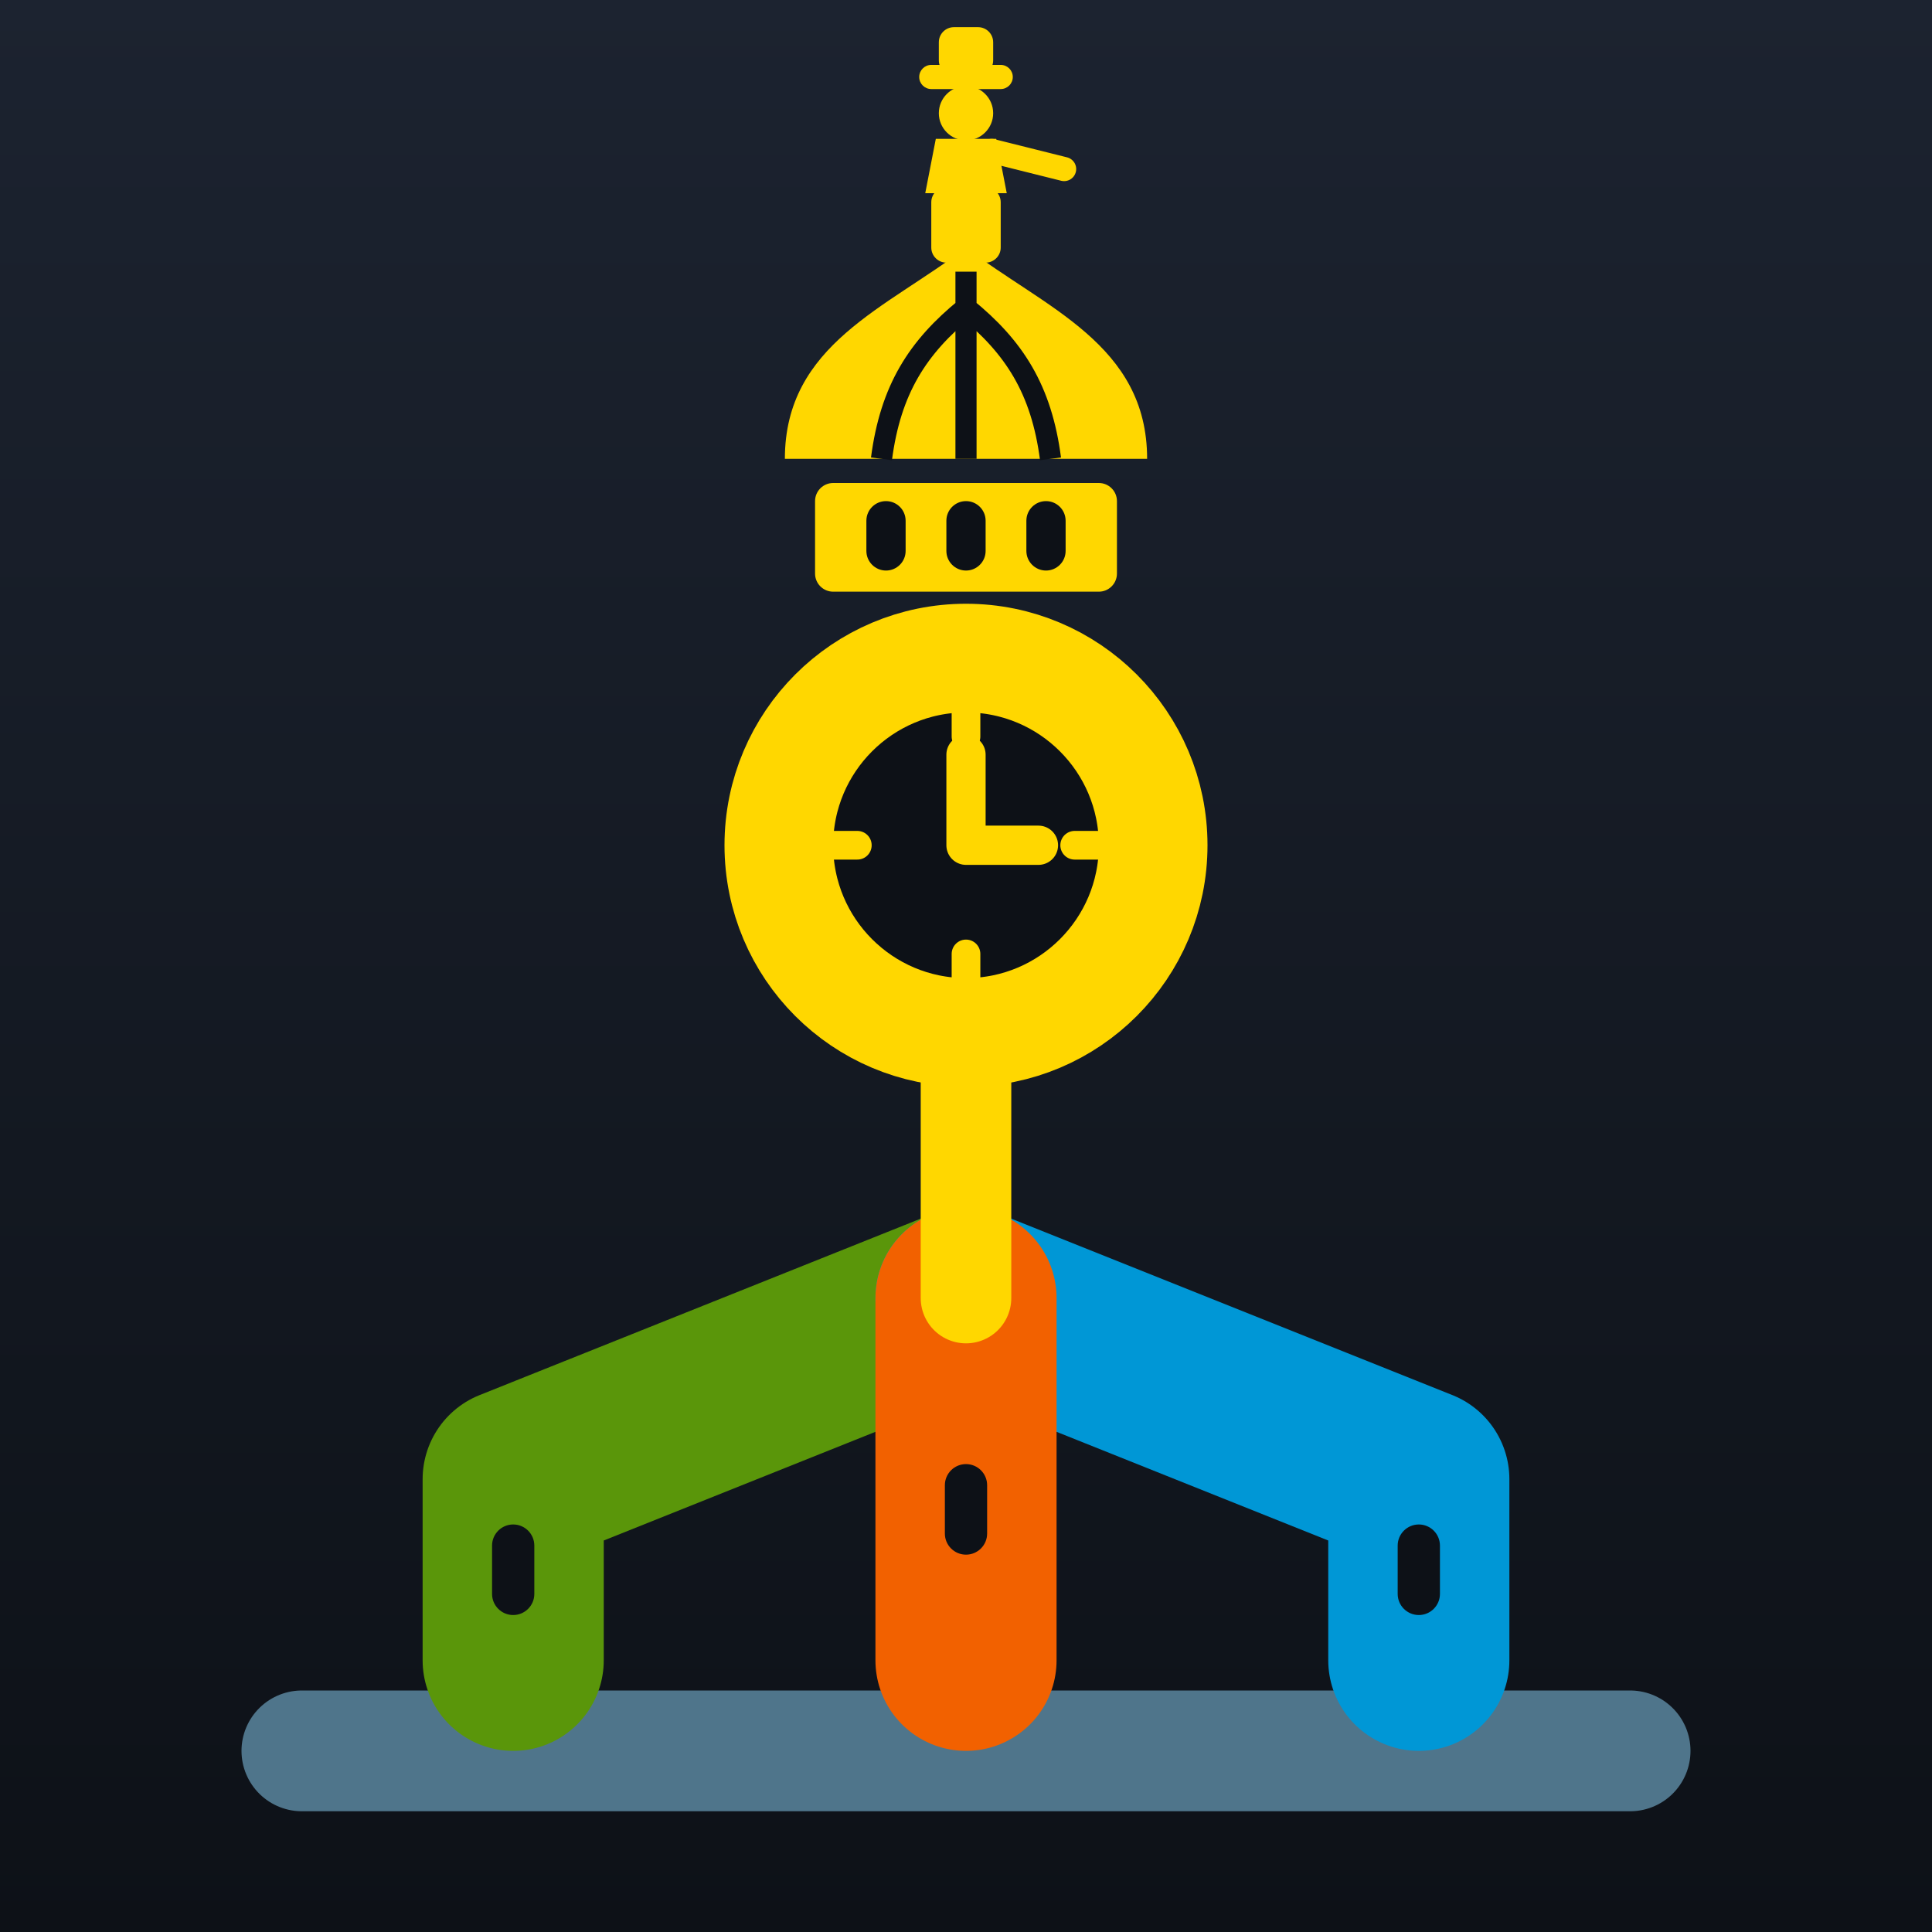
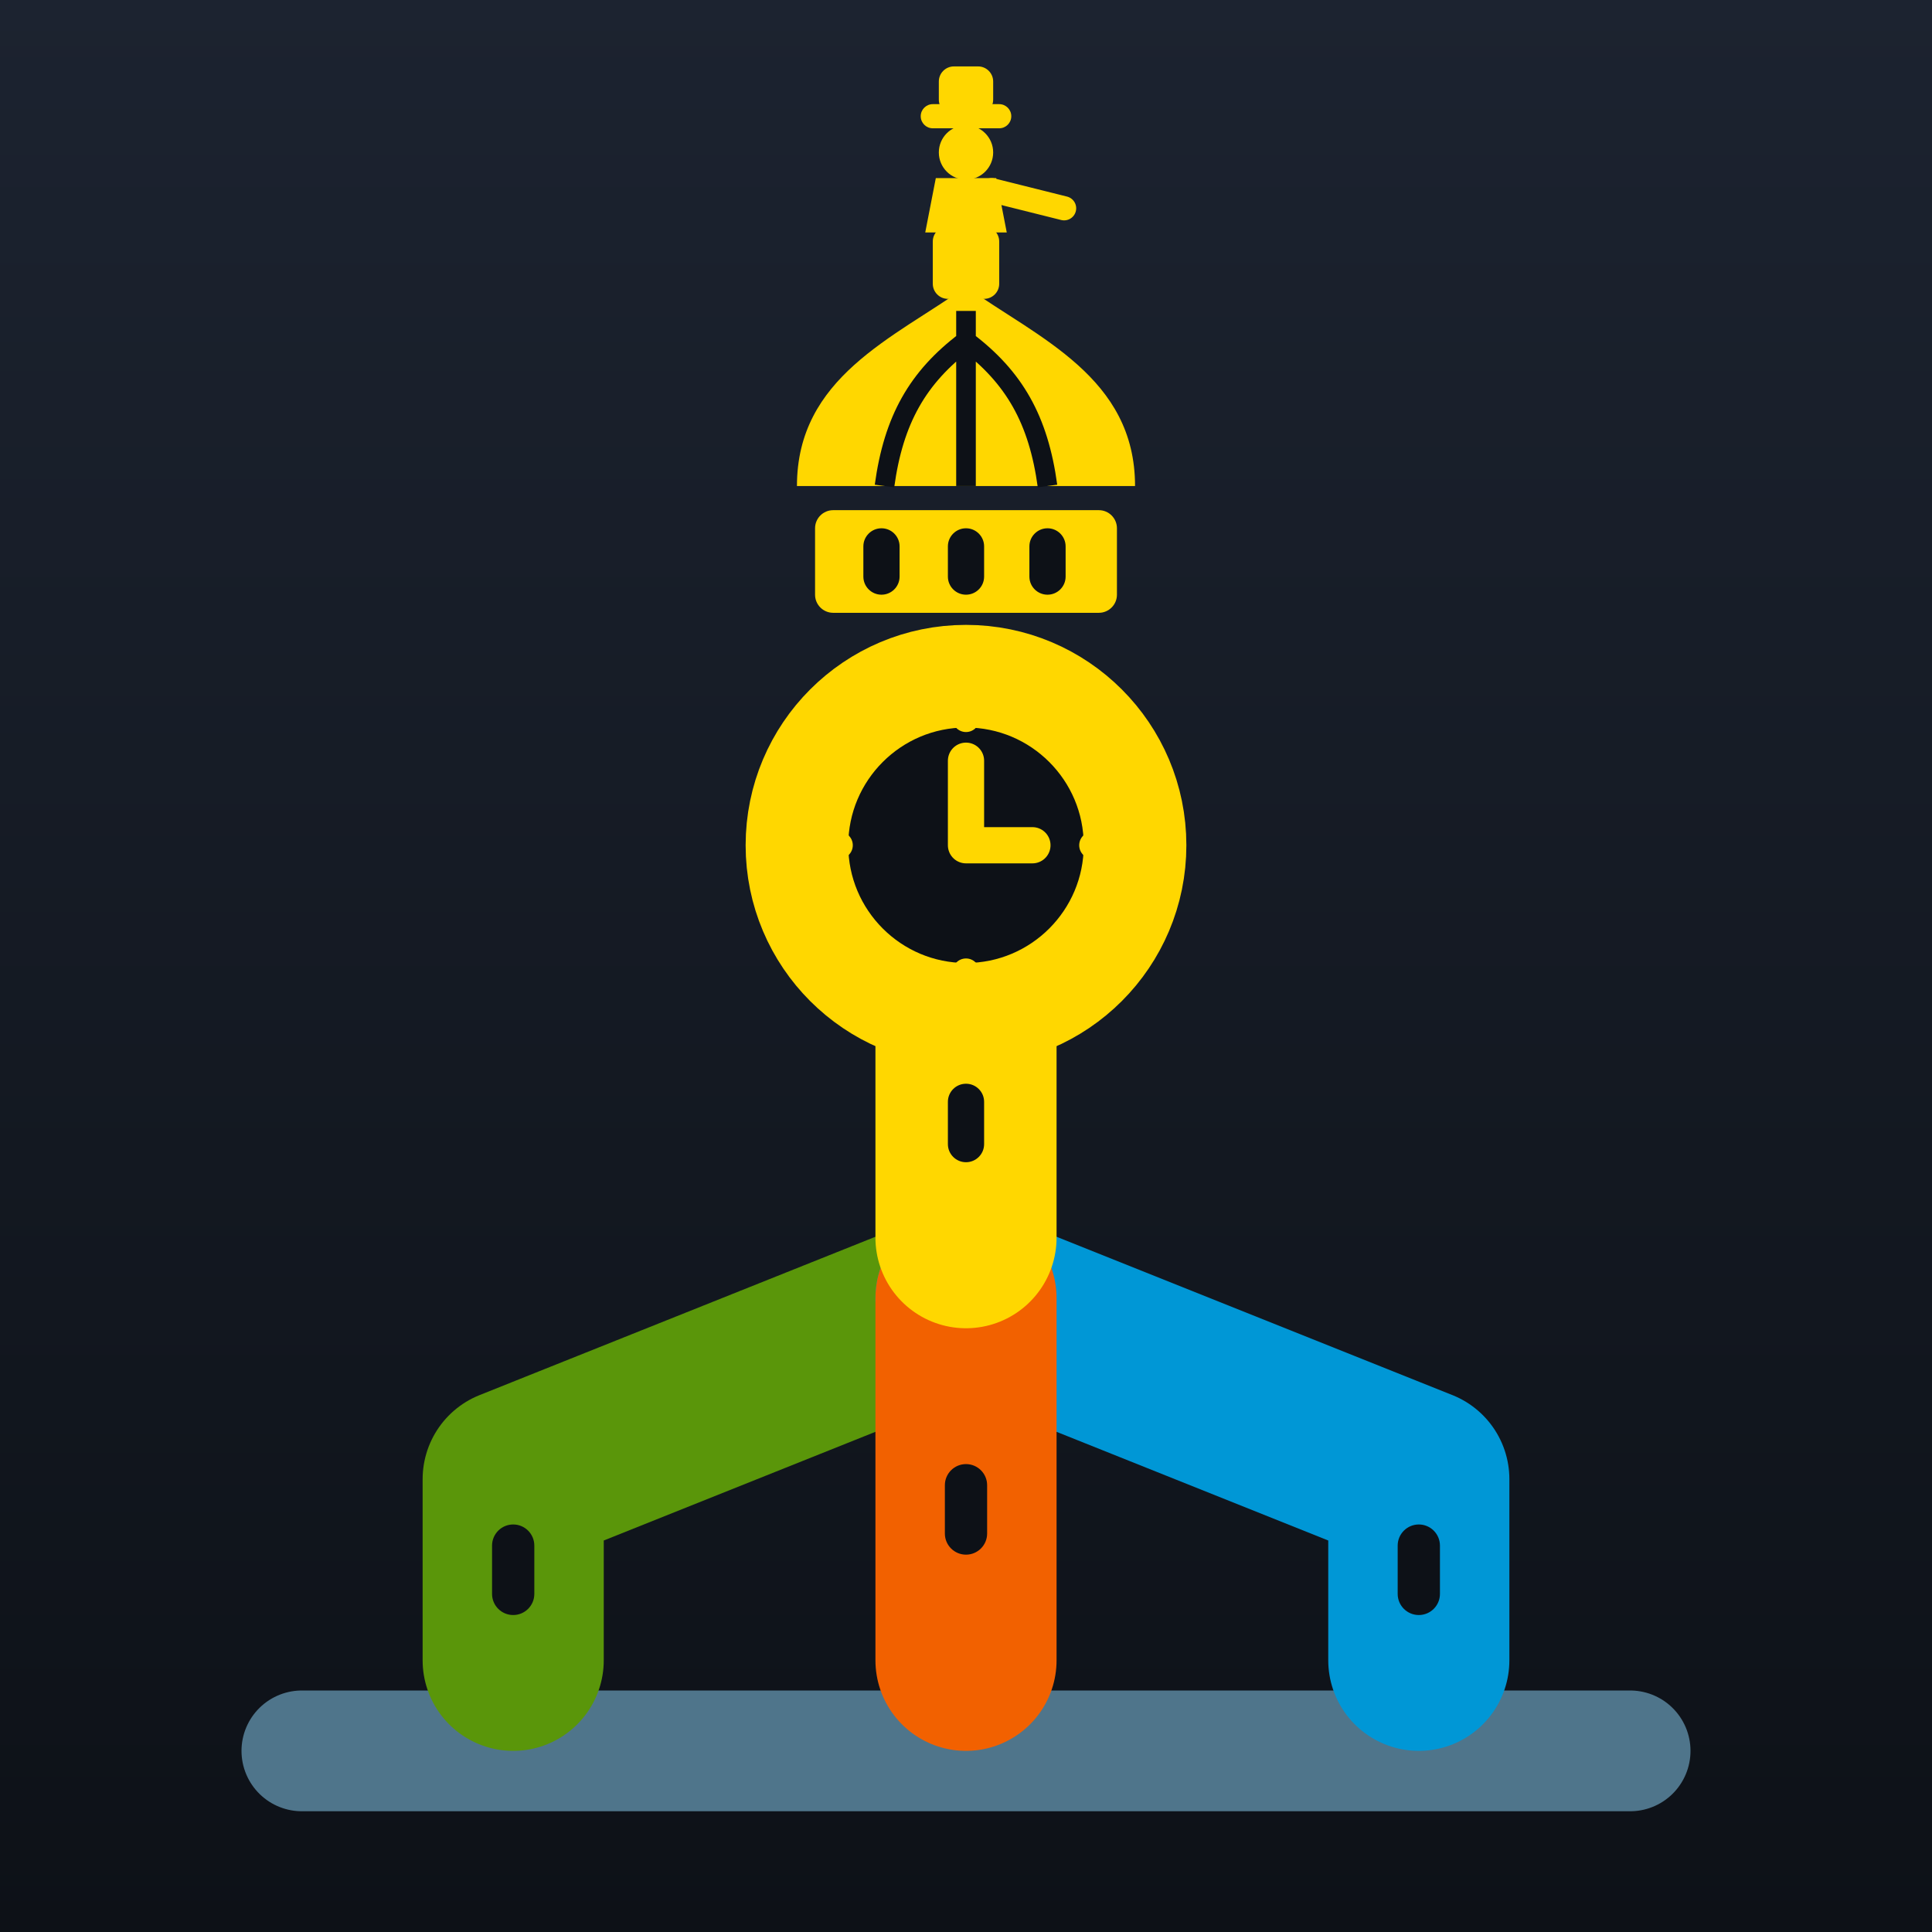
<svg xmlns="http://www.w3.org/2000/svg" viewBox="0 0 64 64" width="180" height="180">
  <defs>
    <linearGradient id="bg" x1="0" y1="0" x2="0" y2="1">
      <stop offset="0" stop-color="#1c2330" />
      <stop offset="1" stop-color="#0d1117" />
    </linearGradient>
  </defs>
  <rect width="64" height="64" fill="url(#bg)" />
  <path d="M10 58h44" stroke="#4F758B" stroke-width="4" stroke-linecap="round" />
  <g stroke-width="6" stroke-linecap="round" stroke-linejoin="round" fill="none">
    <path d="M17 55v-6l15-6" stroke="#5A960A" />
    <path d="M47 55v-6l-15-6" stroke="#0097D6" />
    <path d="M32 55V43" stroke="#F26100" />
  </g>
  <g fill="#0d1117">
    <rect x="16.3" y="50.5" width="1.4" height="3" rx=".7" />
    <rect x="31.3" y="48.5" width="1.4" height="3" rx=".7" />
    <rect x="46.3" y="50.5" width="1.4" height="3" rx=".7" />
  </g>
-   <path d="M32 43V35" stroke="#FFD700" stroke-width="3" stroke-linecap="round" />
-   <circle cx="32" cy="28" r="6.2" fill="#0d1117" stroke="#FFD700" stroke-width="3.6" />
+   <path d="M32 41V34.3" stroke="#FFD700" stroke-width="6" stroke-linecap="round" />
+   <rect x="31.4" y="35.9" width="1.2" height="2.6" rx=".6" fill="#0d1117" />
+   <circle cx="32" cy="28" r="5.6" fill="#0d1117" stroke="#FFD700" stroke-width="3.4" />
  <g stroke="#FFD700" stroke-linecap="round">
-     <path d="M32 23.4v1M36.6 28h-1M32 32.6v-1M27.4 28h1" stroke-width=".95" />
-     <path d="M32 28v-3M32 28h2.4" stroke-width="1.3" />
+     <path d="M32 22.9v.9M37.1 28h-.9M32 33.1v-.9M26.9 28h.9" stroke-width=".9" />
+     <path d="M32 28v-2.8M32 28h2.2" stroke-width="1.2" />
  </g>
-   <rect x="27" y="16" width="10" height="3.6" rx=".6" fill="#FFD700" />
+   <rect x="27" y="16.9" width="10" height="3.4" rx=".6" fill="#FFD700" />
  <g fill="#0d1117">
-     <rect x="28.7" y="16.6" width="1.3" height="2.3" rx=".65" />
-     <rect x="31.35" y="16.6" width="1.3" height="2.3" rx=".65" />
-     <rect x="34" y="16.6" width="1.3" height="2.3" rx=".65" />
+     <rect x="28.6" y="17.5" width="1.2" height="2.2" rx=".6" />
+     <rect x="31.4" y="17.5" width="1.2" height="2.2" rx=".6" />
+     <rect x="34.1" y="17.5" width="1.2" height="2.2" rx=".6" />
  </g>
-   <path d="M26 15.2C26 11.4 29.4 10.2 32 8.2 34.6 10.2 38 11.4 38 15.2Z" fill="#FFD700" />
-   <path d="M32 9v6.2M29.2 15.2c.3-2.3 1.2-3.7 2.8-5M34.8 15.2c-.3-2.3-1.2-3.7-2.8-5" stroke="#0d1117" stroke-width=".7" fill="none" />
-   <rect x="30.85" y="6.2" width="2.3" height="2.5" rx=".5" fill="#FFD700" />
+   <path d="M26.4 16.1C26.4 12.5 29.6 11.2 32 9.5 34.4 11.2 37.6 12.5 37.6 16.1Z" fill="#FFD700" />
+   <path d="M32 10.3V16.1M29.3 16.1c.3-2.2 1.1-3.6 2.69-4.8M34.7 16.1c-.3-2.2-1.1-3.6-2.69-4.8" stroke="#0d1117" stroke-width=".65" fill="none" />
+   <rect x="30.9" y="7.5" width="2.2" height="2.4" rx=".5" fill="#FFD700" />
  <g fill="#FFD700">
-     <rect x="30.45" y="2.15" width="3.1" height=".8" rx=".4" />
-     <rect x="31.1" y=".9" width="1.8" height="1.6" rx=".5" />
-     <circle cx="32" cy="3.75" r=".9" />
-     <path d="M31 4.6h2l.35 1.8h-2.7z" />
+     <rect x="30.5" y="3.45" width="3" height=".8" rx=".4" />
+     <rect x="31.1" y="2.2" width="1.8" height="1.6" rx=".5" />
+     <circle cx="32" cy="5.05" r=".9" />
+     <path d="M31 5.9h2l.35 1.8h-2.7z" />
  </g>
-   <path d="M32.85 5l2.4.6" stroke="#FFD700" stroke-width=".8" stroke-linecap="round" />
+   <path d="M32.85 6.3l2.4.6" stroke="#FFD700" stroke-width=".8" stroke-linecap="round" />
</svg>
